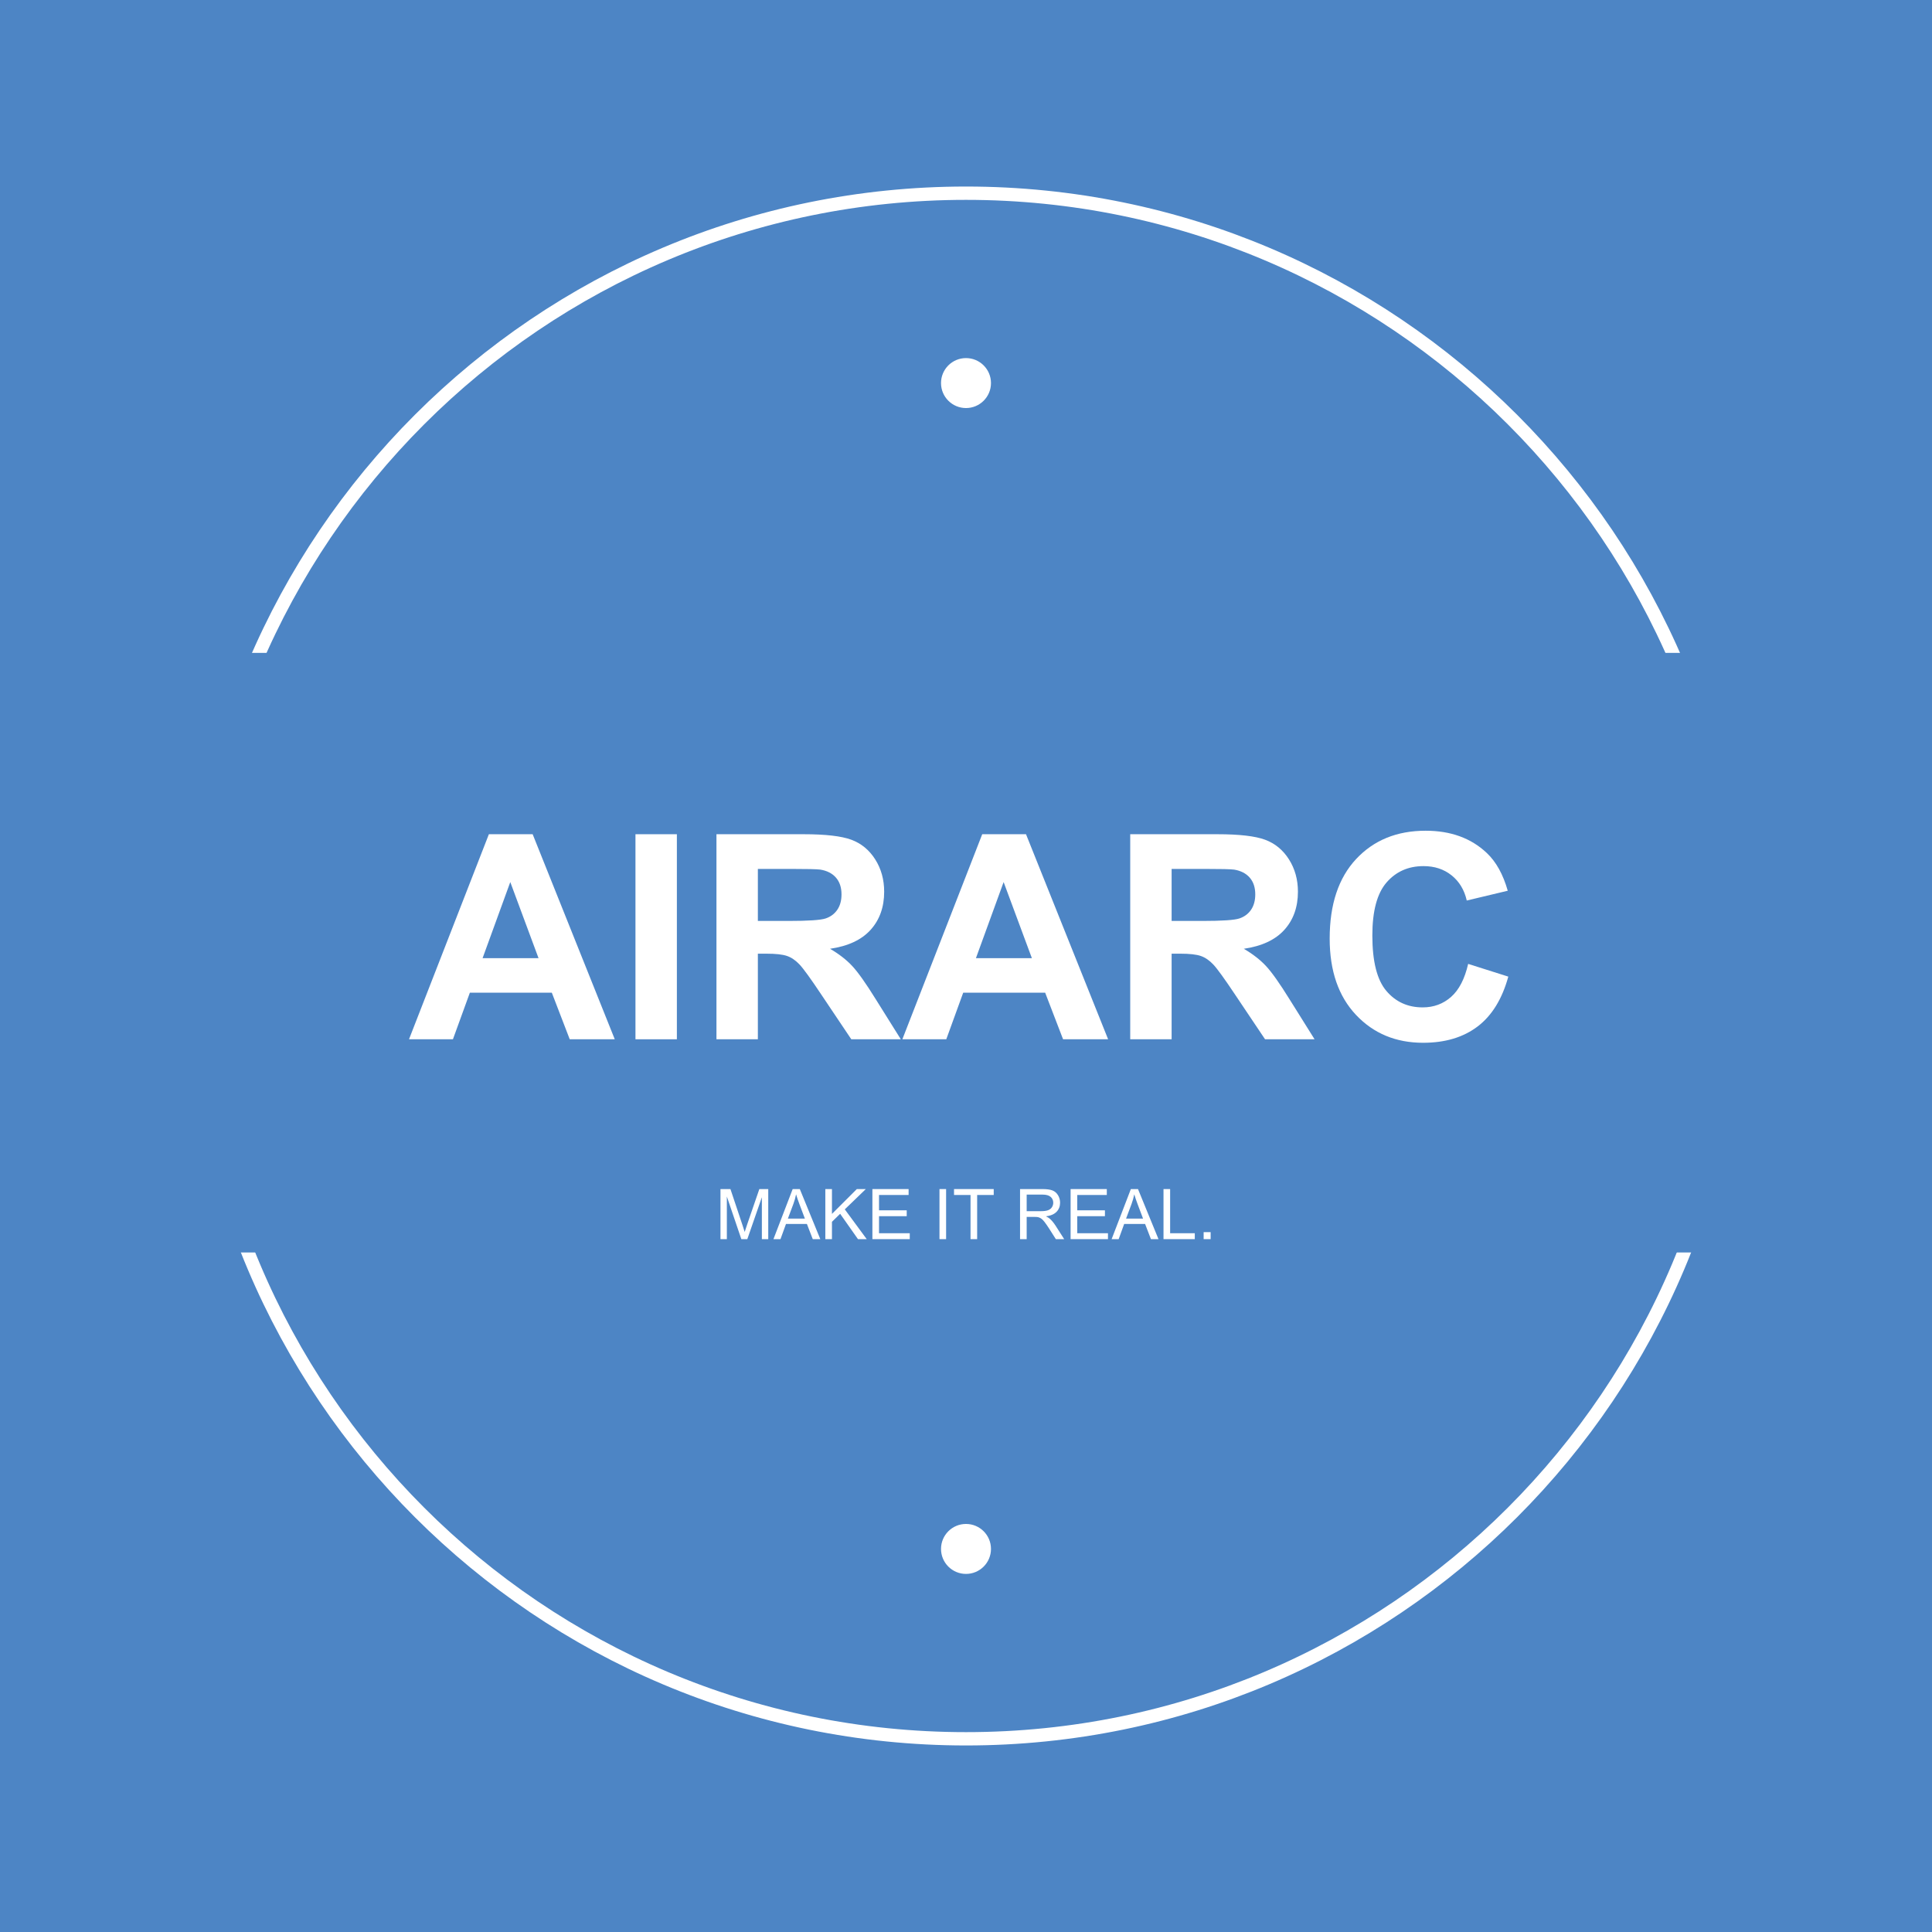
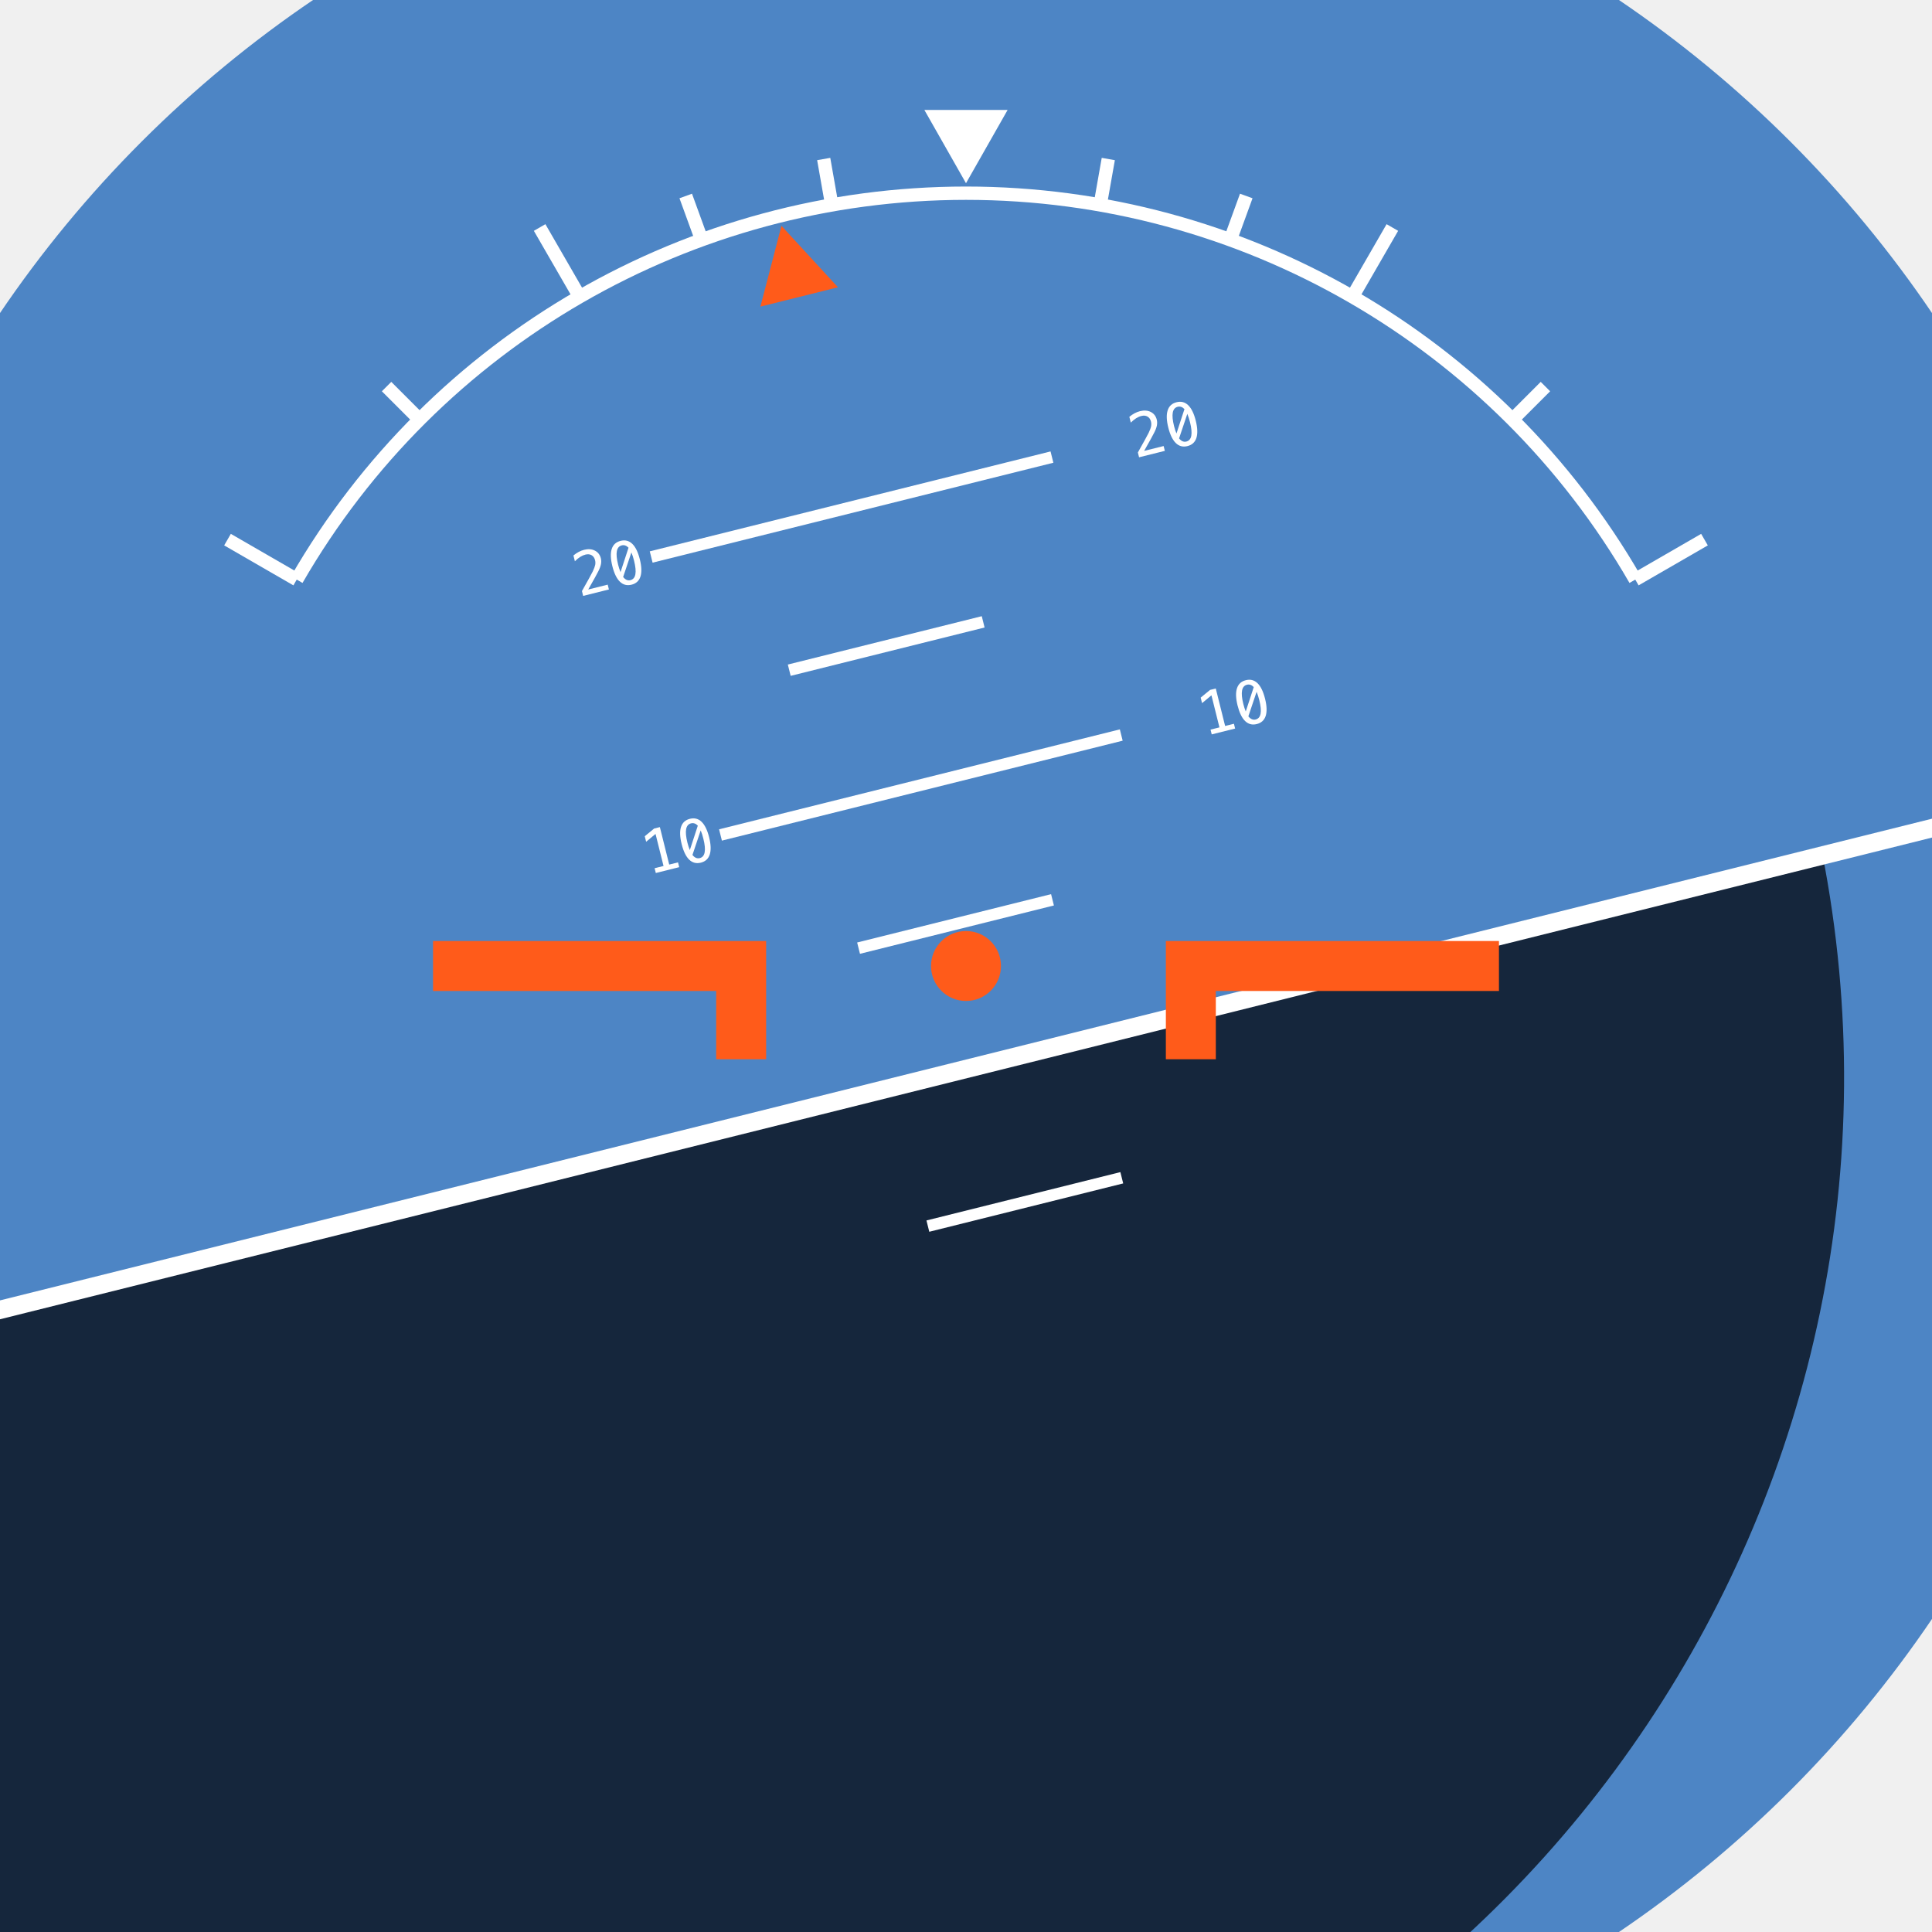
- <svg xmlns="http://www.w3.org/2000/svg" width="58mm" height="58mm" viewBox="6 6 58 58">
-   <g id="Artwork">
-     <rect x="0" y="0" width="70" height="70" fill="#4d85c5" />
-     <circle cx="35" cy="35" r="23.2" fill="none" stroke="#ffffff" stroke-width="0.4" />
-     <rect x="8" y="25.6" width="54" height="18" fill="#4d85c5" />
-     <g fill="#ffffff">
-       <path transform="translate(18.27871 37.2) scale(0.004199219 -0.004199219)" d="M1471 0H1149L1021 333H435L314 0H0L571 1466H884ZM926 580 724 1124 526 580Z" />
-       <path transform="translate(24.48935 37.2) scale(0.004199219 -0.004199219)" d="M140 0V1466H436V0Z" />
-       <path transform="translate(26.87871 37.2) scale(0.004199219 -0.004199219)" d="M150 0V1466H773Q1008 1466 1114.5 1426.5Q1221 1387 1285.0 1286.0Q1349 1185 1349 1055Q1349 890 1252.0 782.5Q1155 675 962 647Q1058 591 1120.5 524.0Q1183 457 1289 286L1468 0H1114L900 319Q786 490 744.0 534.5Q702 579 655.0 595.5Q608 612 506 612H446V0ZM446 846H665Q878 846 931.0 864.0Q984 882 1014.0 926.0Q1044 970 1044 1036Q1044 1110 1004.5 1155.5Q965 1201 893 1213Q857 1218 677 1218H446Z" />
-       <path transform="translate(33.08935 37.2) scale(0.004199219 -0.004199219)" d="M1471 0H1149L1021 333H435L314 0H0L571 1466H884ZM926 580 724 1124 526 580Z" />
-       <path transform="translate(39.3 37.2) scale(0.004199219 -0.004199219)" d="M150 0V1466H773Q1008 1466 1114.5 1426.5Q1221 1387 1285.0 1286.0Q1349 1185 1349 1055Q1349 890 1252.0 782.5Q1155 675 962 647Q1058 591 1120.5 524.0Q1183 457 1289 286L1468 0H1114L900 319Q786 490 744.0 534.5Q702 579 655.0 595.5Q608 612 506 612H446V0ZM446 846H665Q878 846 931.0 864.0Q984 882 1014.0 926.0Q1044 970 1044 1036Q1044 1110 1004.5 1155.5Q965 1201 893 1213Q857 1218 677 1218H446Z" />
-       <path transform="translate(45.51064 37.2) scale(0.004199219 -0.004199219)" d="M1087 539 1374 448Q1308 208 1154.5 91.5Q1001 -25 765 -25Q473 -25 285.0 174.5Q97 374 97 720Q97 1086 286.0 1288.5Q475 1491 783 1491Q1052 1491 1220 1332Q1320 1238 1370 1062L1077 992Q1051 1106 968.5 1172.0Q886 1238 768 1238Q605 1238 503.5 1121.0Q402 1004 402 742Q402 464 502.0 346.0Q602 228 762 228Q880 228 965.0 303.0Q1050 378 1087 539Z" />
+ <svg xmlns="http://www.w3.org/2000/svg" xmlns:xlink="http://www.w3.org/1999/xlink" version="1.1" x="0px" y="0px" viewBox="0 0 164.41 164.41" style="enable-background:new 0 0 164.41 164.41;" xml:space="preserve" width="58mm" height="58mm">
+   <g id="_x30_1_Artwork_·_底色与图案">
+     <g id="_x30_1_地平仪_·_ATTITUDE">
+       <defs>
+         <circle id="SVGID_00000175282820530463997770000012910285481507719345_" cx="82.205" cy="82.205" r="99.213" />
+       </defs>
+       <clipPath id="SVGID_00000023245442729926496910000010720634163115329451_">
+         <use xlink:href="#SVGID_00000175282820530463997770000012910285481507719345_" style="overflow:visible;" />
+       </clipPath>
+       <rect x="-17.008" y="-17.008" style="clip-path:url(#SVGID_00000023245442729926496910000010720634163115329451_);fill:#4D85C5;" width="198.425" height="198.425" />
+       <rect id="地面" x="-90.162" y="87.509" transform="matrix(0.9703 -0.2419 0.2419 0.9703 -41.9562 31.7378)" style="clip-path:url(#SVGID_00000023245442729926496910000010720634163115329451_);fill:#15263C;" width="396.85" height="198.425" />
+       <line id="地平线" style="clip-path:url(#SVGID_00000023245442729926496910000010720634163115329451_);fill:none;stroke:#FFFFFF;stroke-width:1.559;stroke-miterlimit:10;" x1="-108.269" y1="138.459" x2="276.793" y2="42.453" />
+       <g id="俯仰刻度_·_Pitch_ladder" style="clip-path:url(#SVGID_00000023245442729926496910000010720634163115329451_);">
+         <line style="fill:none;stroke:#FFFFFF;stroke-width:0.992;stroke-miterlimit:10;" x1="55.414" y1="47.4" x2="89.52" y2="38.897" />
+         <line style="fill:none;stroke:#FFFFFF;stroke-width:0.992;stroke-miterlimit:10;" x1="67.164" y1="57.033" x2="83.667" y2="52.918" />
+         <line style="fill:none;stroke:#FFFFFF;stroke-width:0.992;stroke-miterlimit:10;" x1="61.312" y1="71.054" x2="95.417" y2="62.55" />
+         <line style="fill:none;stroke:#FFFFFF;stroke-width:0.992;stroke-miterlimit:10;" x1="73.062" y1="80.686" x2="89.565" y2="76.572" />
+         <line style="fill:none;stroke:#FFFFFF;stroke-width:0.992;stroke-miterlimit:10;" x1="78.96" y1="104.34" x2="95.462" y2="100.226" />
+       </g>
+       <g id="坡度刻度_·_Bank_scale" style="clip-path:url(#SVGID_00000023245442729926496910000010720634163115329451_);">
+         <path style="fill:none;stroke:#FFFFFF;stroke-width:1.134;stroke-miterlimit:10;" d="M25.252,49.323     c11.748-20.347,33.458-32.882,56.953-32.882s45.206,12.534,56.953,32.882" />
+         <line style="fill:none;stroke:#FFFFFF;stroke-width:1.134;stroke-miterlimit:10;" x1="25.252" y1="49.323" x2="19.36" y2="45.921" />
+         <line style="fill:none;stroke:#FFFFFF;stroke-width:1.134;stroke-miterlimit:10;" x1="35.703" y1="35.703" x2="32.897" y2="32.897" />
+         <line style="fill:none;stroke:#FFFFFF;stroke-width:1.134;stroke-miterlimit:10;" x1="49.323" y1="25.252" x2="45.921" y2="19.36" />
+         <line style="fill:none;stroke:#FFFFFF;stroke-width:1.134;stroke-miterlimit:10;" x1="59.712" y1="20.407" x2="58.355" y2="16.678" />
+         <line style="fill:none;stroke:#FFFFFF;stroke-width:1.134;stroke-miterlimit:10;" x1="70.785" y1="17.44" x2="70.096" y2="13.532" />
+         <line style="fill:none;stroke:#FFFFFF;stroke-width:1.134;stroke-miterlimit:10;" x1="93.624" y1="17.44" x2="94.314" y2="13.532" />
+         <line style="fill:none;stroke:#FFFFFF;stroke-width:1.134;stroke-miterlimit:10;" x1="104.697" y1="20.407" x2="106.055" y2="16.678" />
+         <line style="fill:none;stroke:#FFFFFF;stroke-width:1.134;stroke-miterlimit:10;" x1="115.087" y1="25.252" x2="118.488" y2="19.36" />
+         <line style="fill:none;stroke:#FFFFFF;stroke-width:1.134;stroke-miterlimit:10;" x1="128.707" y1="35.703" x2="131.513" y2="32.897" />
+         <line style="fill:none;stroke:#FFFFFF;stroke-width:1.134;stroke-miterlimit:10;" x1="139.158" y1="49.323" x2="145.049" y2="45.921" />
+         <polygon style="fill:#FFFFFF;" points="82.205,15.591 85.748,9.354 78.661,9.354    " />
+       </g>
+       <polygon id="坡度指针" style="clip-path:url(#SVGID_00000023245442729926496910000010720634163115329451_);fill:#FF5B1A;" points="    66.501,19.22 71.31,24.448 64.709,26.093   " />
+       <g id="飞机符号_·_Aircraft_symbol" style="clip-path:url(#SVGID_00000023245442729926496910000010720634163115329451_);">
+         <polygon style="fill:#FF5B1A;" points="36.85,80.079 65.197,80.079 65.197,90.142 60.945,90.142 60.945,84.331      36.85,84.331    " />
+         <polygon style="fill:#FF5B1A;" points="127.559,80.079 99.213,80.079 99.213,90.142 103.465,90.142 103.465,84.331      127.559,84.331    " />
+         <circle style="fill:#FF5B1A;" cx="82.205" cy="82.205" r="2.976" />
+       </g>
    </g>
-     <g fill="#ffffff">
-       <path transform="translate(27.47312 43.2) scale(0.001025391 -0.001025391)" d="M152 0V1466H444L791 428Q839 283 861 211Q886 291 939 446L1290 1466H1551V0H1364V1227L938 0H763L339 1248V0Z" />
-       <path transform="translate(29.22244 43.2) scale(0.001025391 -0.001025391)" d="M-3 0 560 1466H769L1369 0H1148L977 444H364L203 0ZM420 602H917L764 1008Q694 1193 660 1312Q632 1171 581 1032Z" />
-       <path transform="translate(30.62312 43.2) scale(0.001025391 -0.001025391)" d="M150 0V1466H344V739L1072 1466H1335L720 872L1362 0H1106L584 742L344 508V0Z" />
-       <path transform="translate(32.0238 43.2) scale(0.001025391 -0.001025391)" d="M162 0V1466H1222V1293H356V844H1167V672H356V173H1256V0Z" />
-       <path transform="translate(33.42449 43.2) scale(0.001025391 -0.001025391)" d="" />
-       <path transform="translate(34.00794 43.2) scale(0.001025391 -0.001025391)" d="M191 0V1466H385V0Z" />
-       <path transform="translate(34.59138 43.2) scale(0.001025391 -0.001025391)" d="M531 0V1293H48V1466H1210V1293H725V0Z" />
-       <path transform="translate(35.87415 43.2) scale(0.001025391 -0.001025391)" d="" />
-       <path transform="translate(36.45759 43.2) scale(0.001025391 -0.001025391)" d="M161 0V1466H811Q1007 1466 1109.0 1426.5Q1211 1387 1272.0 1287.0Q1333 1187 1333 1066Q1333 910 1232.0 803.0Q1131 696 920 667Q997 630 1037 594Q1122 516 1198 399L1453 0H1209L1015 305Q930 437 875.0 507.0Q820 577 776.5 605.0Q733 633 688 644Q655 651 580 651H355V0ZM355 819H772Q905 819 980.0 846.5Q1055 874 1094.0 934.5Q1133 995 1133 1066Q1133 1170 1057.5 1237.0Q982 1304 819 1304H355Z" />
-       <path transform="translate(37.97415 43.2) scale(0.001025391 -0.001025391)" d="M162 0V1466H1222V1293H356V844H1167V672H356V173H1256V0Z" />
-       <path transform="translate(39.37483 43.2) scale(0.001025391 -0.001025391)" d="M-3 0 560 1466H769L1369 0H1148L977 444H364L203 0ZM420 602H917L764 1008Q694 1193 660 1312Q632 1171 581 1032Z" />
-       <path transform="translate(40.77551 43.2) scale(0.001025391 -0.001025391)" d="M150 0V1466H344V173H1066V0Z" />
-       <path transform="translate(41.94343 43.2) scale(0.001025391 -0.001025391)" d="M186 0V205H391V0Z" />
+   </g>
+   <g id="_x30_2_Editable_Type_·_可编辑文字">
+     <g id="_x30_1_地平仪_·_ATTITUDE_00000045586226914898801940000012188844890848310424_">
+       <g>
+         <path style="fill:#FFFFFF;" d="M50.057,50.166l1.658-0.414l0.102,0.411l-2.192,0.547l-0.102-0.411     c0.223-0.393,0.416-0.739,0.581-1.038c0.164-0.3,0.277-0.51,0.338-0.631c0.112-0.237,0.181-0.423,0.208-0.559     c0.025-0.136,0.022-0.267-0.009-0.395c-0.051-0.201-0.149-0.344-0.296-0.429     c-0.147-0.085-0.324-0.102-0.53-0.05c-0.146,0.037-0.294,0.102-0.442,0.195     c-0.147,0.093-0.298,0.216-0.451,0.37l-0.123-0.493c0.146-0.121,0.295-0.221,0.445-0.301     c0.149-0.081,0.304-0.141,0.46-0.18c0.352-0.088,0.66-0.064,0.922,0.07s0.431,0.354,0.507,0.658     c0.038,0.155,0.041,0.318,0.008,0.491c-0.033,0.173-0.106,0.373-0.222,0.6     c-0.065,0.127-0.158,0.305-0.284,0.533C50.509,49.367,50.316,49.709,50.057,50.166z" />
+         <path style="fill:#FFFFFF;" d="M52.814,46.025c0.385-0.096,0.716-0.011,0.991,0.253s0.491,0.705,0.644,1.321     c0.153,0.615,0.17,1.105,0.051,1.468c-0.118,0.364-0.371,0.594-0.756,0.69     c-0.386,0.096-0.716,0.011-0.99-0.254c-0.275-0.265-0.489-0.706-0.643-1.321     c-0.153-0.616-0.172-1.105-0.053-1.468C52.177,46.35,52.429,46.121,52.814,46.025z M52.91,46.411     c-0.227,0.057-0.366,0.221-0.417,0.493c-0.052,0.271-0.016,0.657,0.109,1.156     c0.057,0.227,0.125,0.436,0.205,0.626l0.679-2.077C53.31,46.426,53.119,46.359,52.91,46.411z M53.648,49.37     c0.229-0.057,0.369-0.221,0.42-0.493c0.052-0.272,0.015-0.657-0.109-1.156     c-0.066-0.266-0.143-0.502-0.229-0.709l-0.701,2.088C53.217,49.337,53.423,49.427,53.648,49.37z" />
+       </g>
+       <g>
+         <path style="fill:#FFFFFF;" d="M97.365,38.37l1.658-0.413l0.102,0.411l-2.192,0.547l-0.102-0.411     c0.222-0.393,0.415-0.738,0.58-1.039c0.165-0.3,0.277-0.51,0.338-0.631c0.112-0.236,0.182-0.423,0.208-0.56     c0.025-0.135,0.022-0.267-0.009-0.394c-0.051-0.202-0.148-0.345-0.296-0.43     c-0.146-0.085-0.323-0.102-0.529-0.05c-0.147,0.036-0.295,0.101-0.442,0.194     c-0.148,0.094-0.299,0.217-0.452,0.369l-0.123-0.492c0.146-0.121,0.295-0.221,0.444-0.302     c0.15-0.079,0.304-0.14,0.46-0.179c0.353-0.088,0.661-0.065,0.923,0.069s0.431,0.353,0.507,0.658     c0.038,0.154,0.041,0.318,0.009,0.491c-0.033,0.172-0.107,0.372-0.223,0.6     c-0.064,0.127-0.158,0.305-0.284,0.532C97.816,37.571,97.624,37.914,97.365,38.37z" />
+         <path style="fill:#FFFFFF;" d="M100.123,34.229c0.385-0.097,0.715-0.012,0.991,0.254     c0.275,0.265,0.49,0.705,0.644,1.32c0.153,0.616,0.171,1.105,0.052,1.469s-0.371,0.593-0.756,0.69     c-0.386,0.096-0.716,0.011-0.99-0.254c-0.275-0.266-0.49-0.706-0.644-1.321s-0.171-1.105-0.052-1.468     C99.485,34.555,99.737,34.325,100.123,34.229z M100.219,34.616c-0.227,0.057-0.366,0.221-0.417,0.492     c-0.053,0.271-0.016,0.656,0.109,1.156c0.057,0.228,0.125,0.436,0.205,0.626l0.679-2.076     C100.618,34.631,100.427,34.564,100.219,34.616z M100.957,37.575c0.229-0.058,0.368-0.222,0.42-0.493     c0.051-0.271,0.015-0.656-0.11-1.156c-0.066-0.266-0.143-0.501-0.228-0.708l-0.701,2.088     C100.524,37.542,100.73,37.632,100.957,37.575z" />
+       </g>
+       <g>
+         <path style="fill:#FFFFFF;" d="M55.706,73.884l0.76-0.19l-0.681-2.727l-0.8,0.665l-0.117-0.469l0.798-0.656     l0.488-0.122l0.795,3.188l0.749-0.187l0.102,0.408l-1.992,0.497L55.706,73.884z" />
+         <path style="fill:#FFFFFF;" d="M58.711,69.679c0.385-0.096,0.716-0.011,0.991,0.253     c0.275,0.265,0.491,0.705,0.644,1.321c0.153,0.615,0.17,1.105,0.051,1.468     c-0.118,0.364-0.371,0.593-0.756,0.69c-0.386,0.096-0.715,0.011-0.99-0.254s-0.489-0.706-0.643-1.321     c-0.153-0.616-0.172-1.105-0.053-1.468C58.075,70.004,58.326,69.775,58.711,69.679z M58.808,70.065     c-0.228,0.057-0.367,0.221-0.418,0.492c-0.052,0.271-0.015,0.657,0.109,1.156c0.057,0.228,0.126,0.436,0.205,0.626     l0.679-2.077C59.208,70.079,59.016,70.014,58.808,70.065z M59.545,73.024c0.23-0.057,0.369-0.221,0.42-0.493     c0.052-0.271,0.016-0.657-0.109-1.156c-0.065-0.266-0.142-0.502-0.228-0.709l-0.702,2.088     C59.114,72.991,59.32,73.081,59.545,73.024z" />
+       </g>
+       <g>
+         <path style="fill:#FFFFFF;" d="M103.014,62.089l0.759-0.19l-0.681-2.727l-0.799,0.664l-0.117-0.469l0.797-0.656     l0.488-0.121l0.795,3.188l0.749-0.188l0.102,0.409l-1.991,0.496L103.014,62.089z" />
+         <path style="fill:#FFFFFF;" d="M106.019,57.883c0.385-0.096,0.715-0.011,0.991,0.254     c0.275,0.265,0.49,0.706,0.644,1.321s0.171,1.105,0.053,1.469c-0.12,0.363-0.372,0.593-0.757,0.689     c-0.386,0.097-0.716,0.012-0.99-0.254c-0.275-0.265-0.489-0.705-0.644-1.321     c-0.153-0.615-0.171-1.105-0.052-1.468C105.383,58.209,105.634,57.979,106.019,57.883z M106.116,58.27     c-0.228,0.057-0.366,0.221-0.418,0.492s-0.016,0.657,0.109,1.156c0.057,0.228,0.125,0.436,0.205,0.627     l0.68-2.077C106.516,58.284,106.324,58.218,106.116,58.27z M106.854,61.229     c0.228-0.058,0.368-0.222,0.419-0.493c0.052-0.271,0.015-0.657-0.11-1.156     c-0.065-0.266-0.142-0.502-0.228-0.708l-0.701,2.088C106.422,61.195,106.628,61.285,106.854,61.229z" />
+       </g>
    </g>
-     <circle cx="35" cy="17.5" r="0.75" fill="#ffffff" />
-     <circle cx="35" cy="52.5" r="0.75" fill="#ffffff" />
  </g>
</svg>
